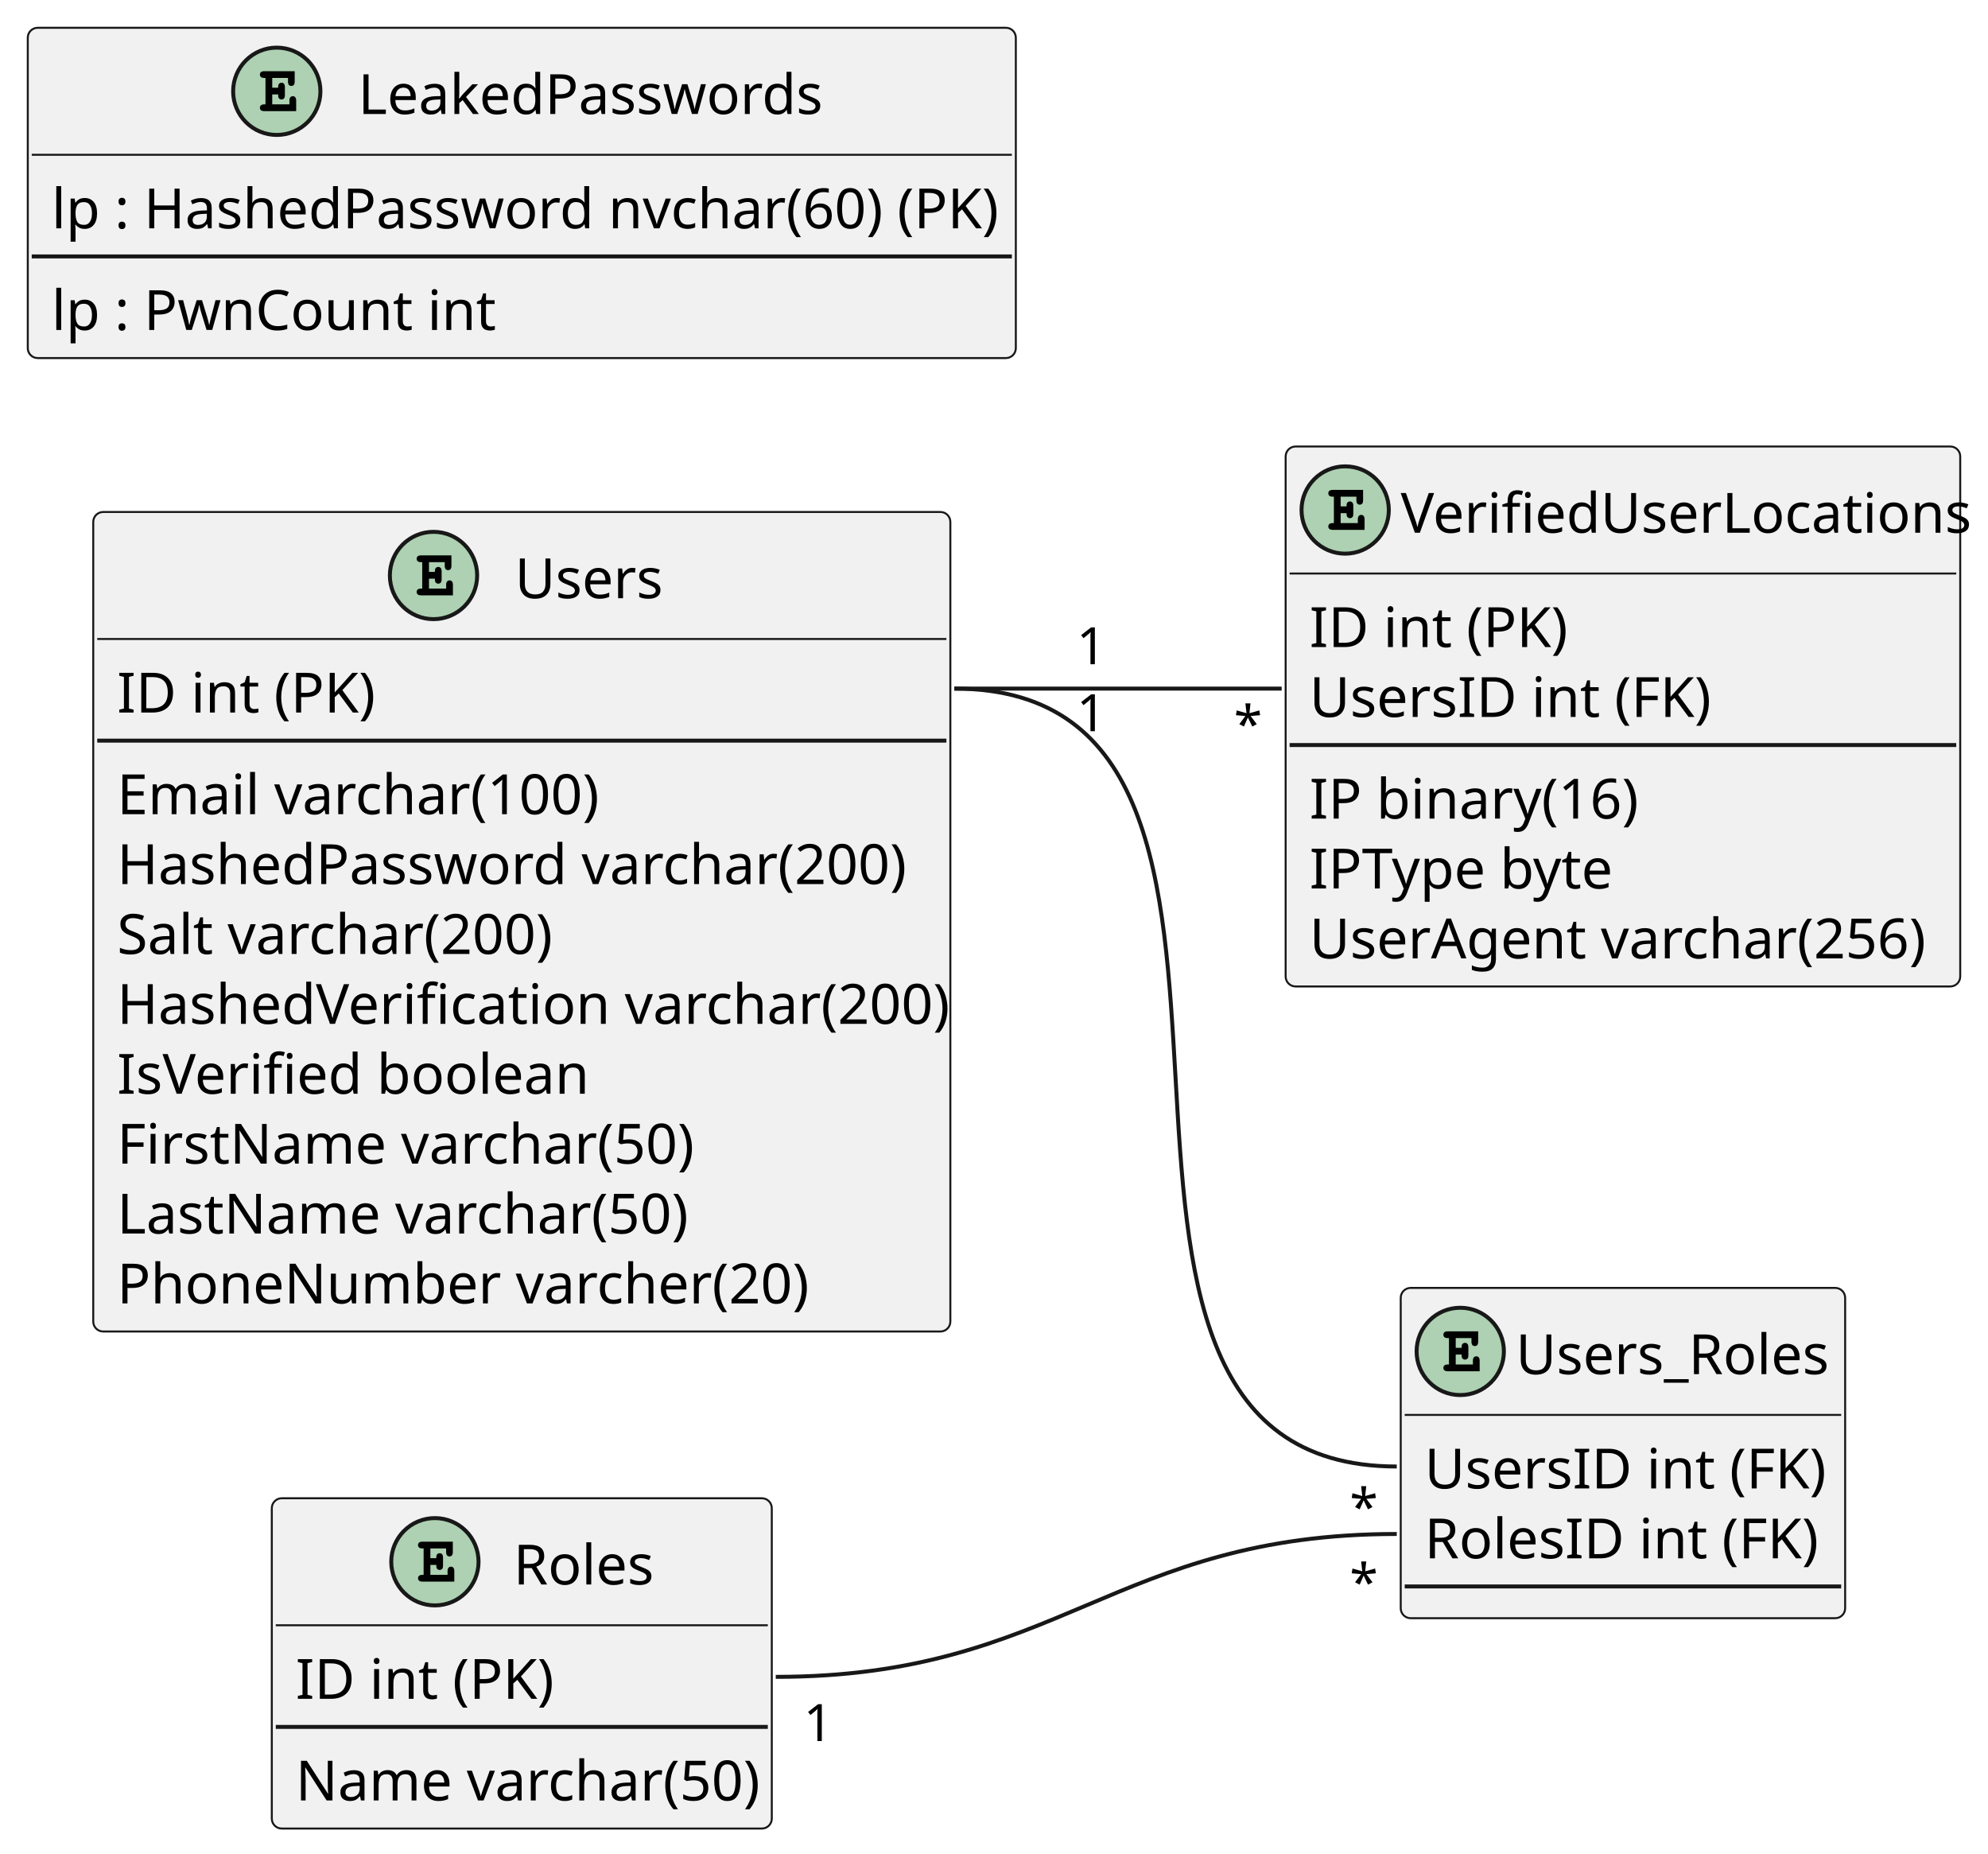
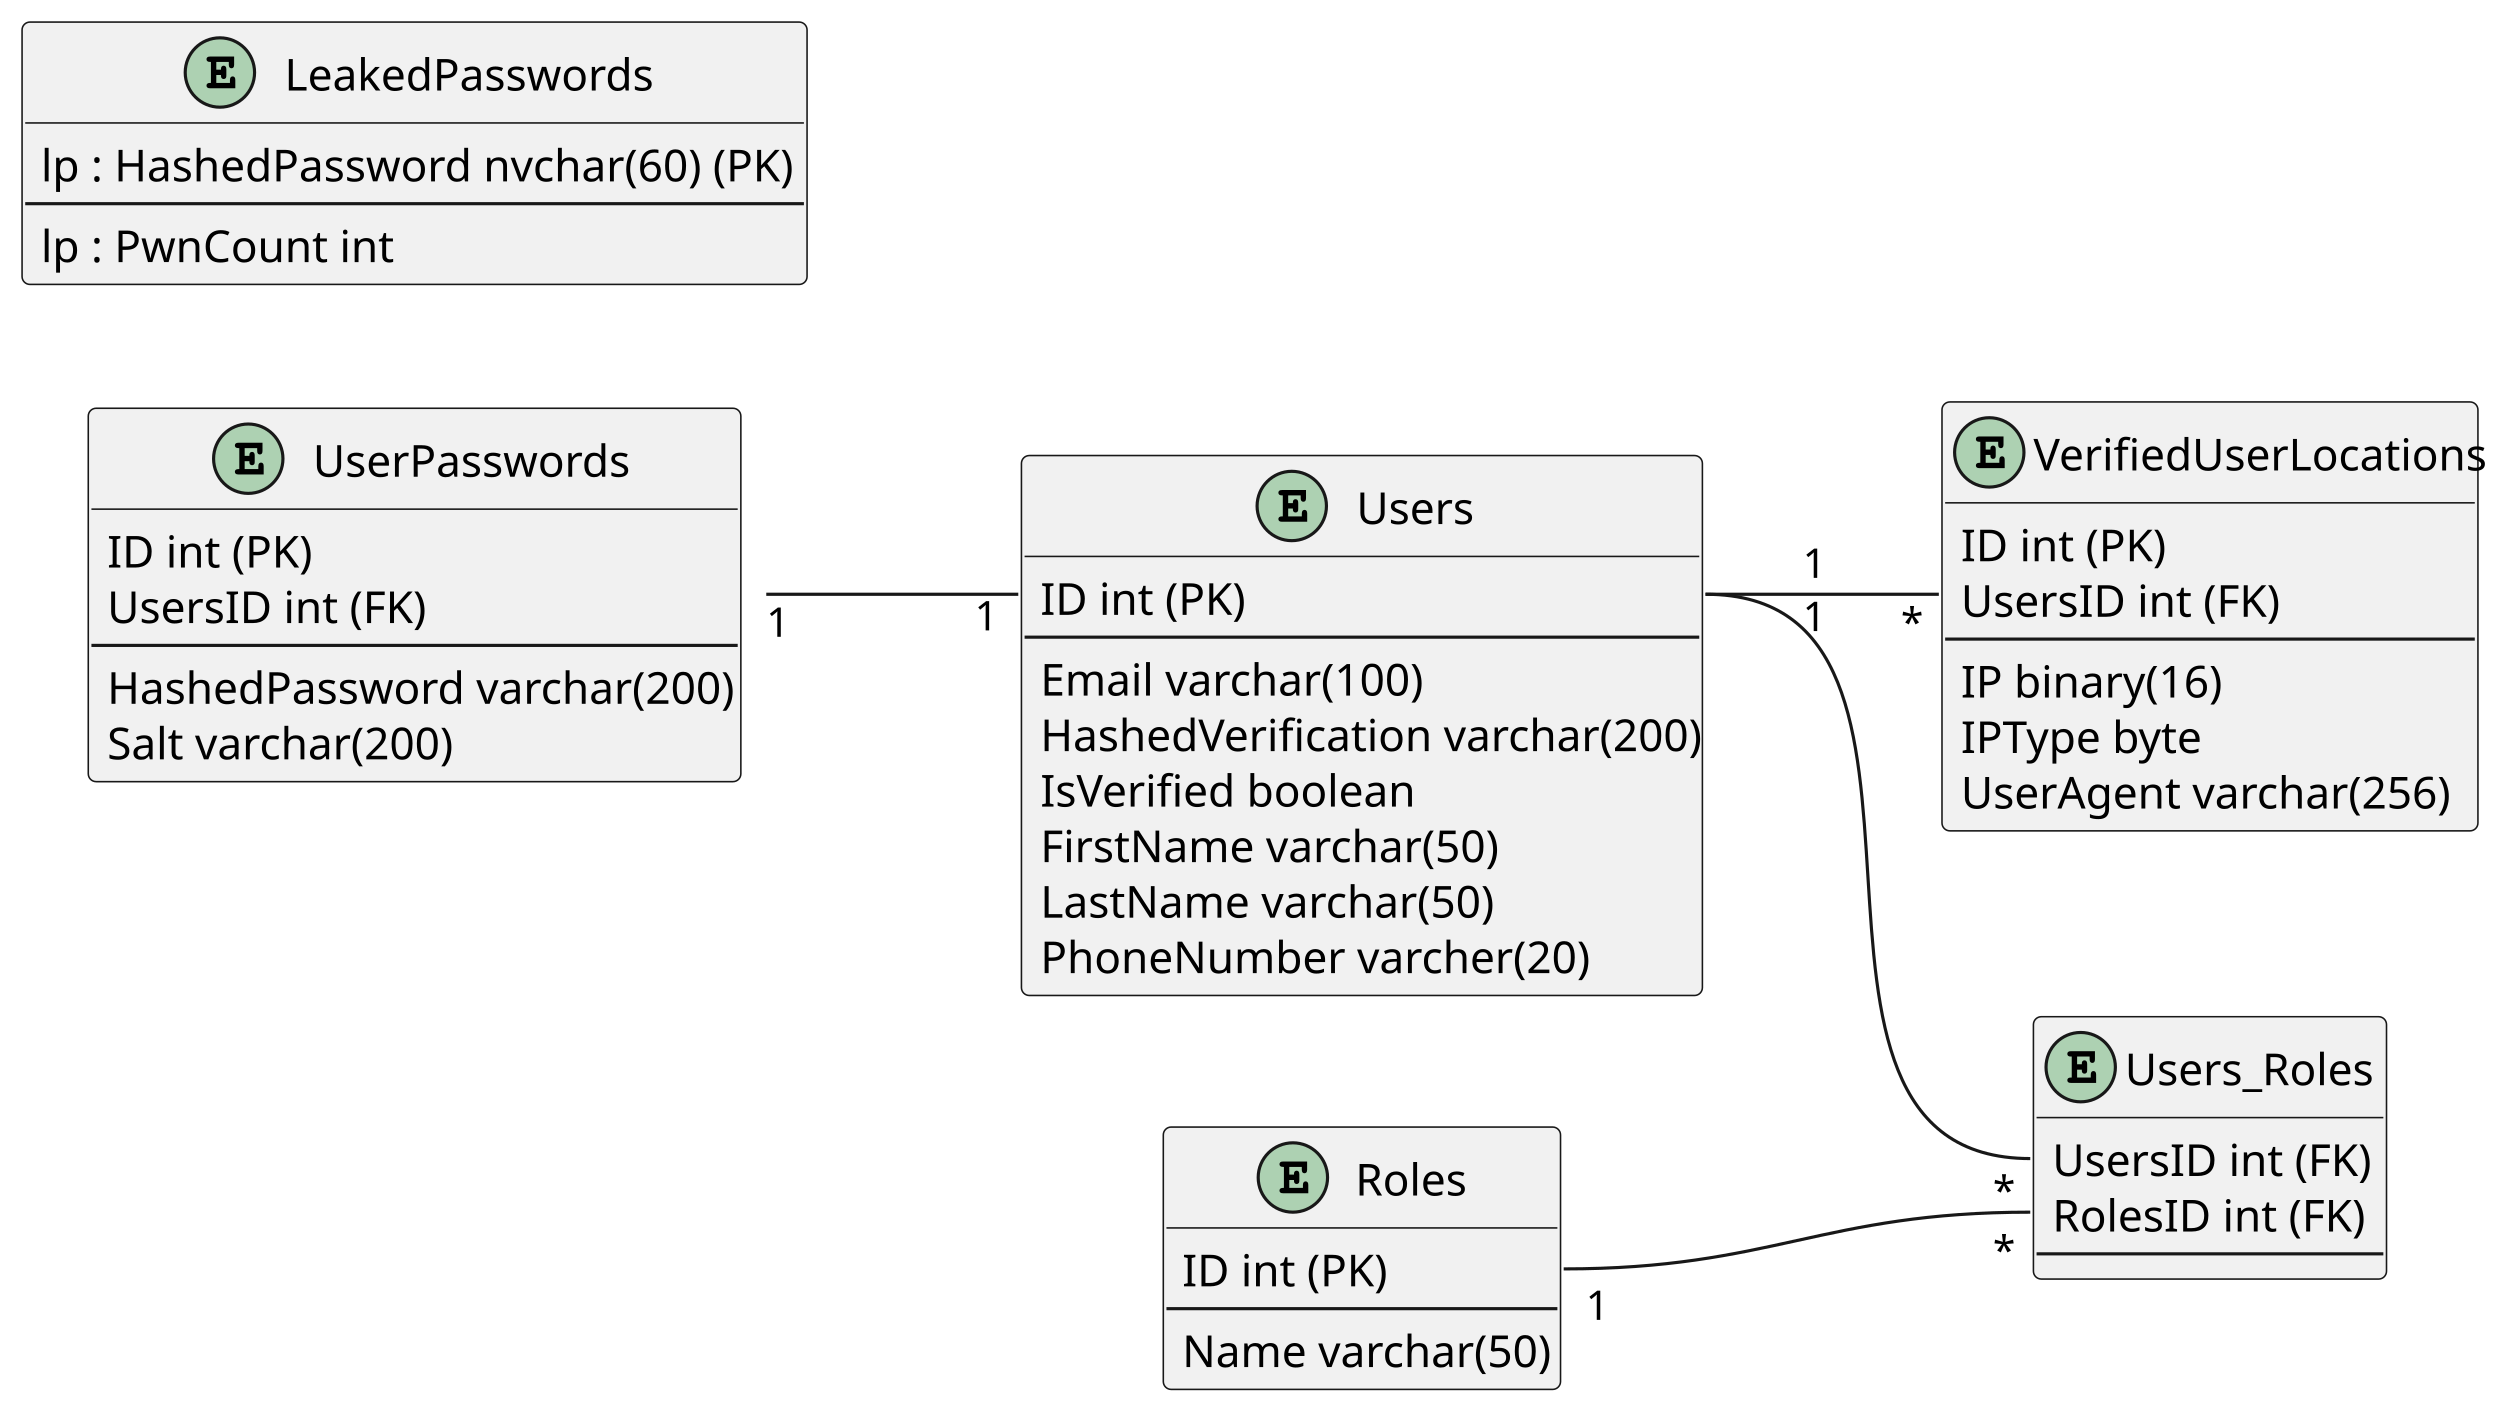
- <svg xmlns="http://www.w3.org/2000/svg" contentStyleType="text/css" height="467px" preserveAspectRatio="none" style="width:501px;height:467px;background:#FFFFFF;" version="1.1" viewBox="0 0 501 467" width="501px" zoomAndPan="magnify">
+ <svg xmlns="http://www.w3.org/2000/svg" contentStyleType="text/css" height="447px" preserveAspectRatio="none" style="width:793px;height:447px;background:#FFFFFF;" version="1.1" viewBox="0 0 793 447" width="793px" zoomAndPan="magnify">
  <defs />
  <g>
+     <g id="elem_up">
+       <rect codeLine="3" fill="#F1F1F1" height="118.438" id="up" rx="2.5" ry="2.5" style="stroke:#181818;stroke-width:0.5;" width="207" x="28" y="129.5" />
+       <ellipse cx="78.75" cy="145.5" fill="#ADD1B2" rx="11" ry="11" style="stroke:#181818;stroke-width:1.0;" />
+       <path d="M77.609,146.297 L77.609,148.797 L81.938,148.797 L81.938,147.875 Q81.938,147.266 82.18,147 Q82.422,146.734 82.797,146.734 Q83.172,146.734 83.406,147 Q83.641,147.266 83.641,147.875 L83.641,150.5 L75.641,150.5 Q75.016,150.5 74.758,150.266 Q74.5,150.031 74.5,149.641 Q74.5,149.266 74.766,149.031 Q75.031,148.797 75.641,148.797 L75.906,148.797 L75.906,142.141 L75.641,142.141 Q75.016,142.141 74.758,141.906 Q74.5,141.672 74.5,141.281 Q74.5,140.906 74.758,140.672 Q75.016,140.438 75.641,140.438 L83.266,140.438 L83.266,143.031 Q83.266,143.641 83.039,143.898 Q82.812,144.156 82.422,144.156 Q82.047,144.156 81.812,143.898 Q81.578,143.641 81.578,143.031 L81.578,142.141 L77.609,142.141 L77.609,144.594 L79.094,144.594 Q79.094,143.938 79.219,143.75 Q79.484,143.344 79.953,143.344 Q80.328,143.344 80.562,143.602 Q80.797,143.859 80.797,144.469 L80.797,146.438 Q80.797,146.984 80.672,147.172 Q80.406,147.562 79.953,147.562 Q79.484,147.562 79.219,147.156 Q79.094,146.969 79.094,146.297 L77.609,146.297 Z " fill="#000000" />
+       <text fill="#000000" font-family="sans-serif" font-size="14" lengthAdjust="spacing" textLength="97" x="99.25" y="151.228">UserPasswords</text>
+       <line style="stroke:#181818;stroke-width:0.5;" x1="29" x2="234" y1="161.5" y2="161.5" />
+       <text fill="#000000" font-family="sans-serif" font-size="14" lengthAdjust="spacing" textLength="64" x="34" y="180.033">ID int (PK)</text>
+       <text fill="#000000" font-family="sans-serif" font-size="14" lengthAdjust="spacing" textLength="100" x="34" y="197.643">UsersID int (FK)</text>
+       <line style="stroke:#181818;stroke-width:1.0;" x1="29" x2="234" y1="204.719" y2="204.719" />
+       <text fill="#000000" font-family="sans-serif" font-size="14" lengthAdjust="spacing" textLength="195" x="34" y="223.252">HashedPassword varchar(200)</text>
+       <text fill="#000000" font-family="sans-serif" font-size="14" lengthAdjust="spacing" textLength="110" x="34" y="240.861">Salt varchar(200)</text>
+     </g>
    <g id="elem_Users">
-       <rect codeLine="3" fill="#F1F1F1" height="206.484" id="Users" rx="2.5" ry="2.5" style="stroke:#181818;stroke-width:0.5;" width="216" x="23.5" y="129" />
-       <ellipse cx="109.25" cy="145" fill="#ADD1B2" rx="11" ry="11" style="stroke:#181818;stroke-width:1.0;" />
-       <path d="M108.109,145.797 L108.109,148.297 L112.438,148.297 L112.438,147.375 Q112.438,146.766 112.68,146.5 Q112.922,146.234 113.297,146.234 Q113.672,146.234 113.906,146.5 Q114.141,146.766 114.141,147.375 L114.141,150 L106.141,150 Q105.516,150 105.258,149.766 Q105,149.531 105,149.141 Q105,148.766 105.266,148.531 Q105.531,148.297 106.141,148.297 L106.406,148.297 L106.406,141.641 L106.141,141.641 Q105.516,141.641 105.258,141.406 Q105,141.172 105,140.781 Q105,140.406 105.258,140.172 Q105.516,139.938 106.141,139.938 L113.766,139.938 L113.766,142.531 Q113.766,143.141 113.539,143.398 Q113.312,143.656 112.922,143.656 Q112.547,143.656 112.312,143.398 Q112.078,143.141 112.078,142.531 L112.078,141.641 L108.109,141.641 L108.109,144.094 L109.594,144.094 Q109.594,143.438 109.719,143.25 Q109.984,142.844 110.453,142.844 Q110.828,142.844 111.062,143.102 Q111.297,143.359 111.297,143.969 L111.297,145.938 Q111.297,146.484 111.172,146.672 Q110.906,147.062 110.453,147.062 Q109.984,147.062 109.719,146.656 Q109.594,146.469 109.594,145.797 L108.109,145.797 Z " fill="#000000" />
-       <text fill="#000000" font-family="sans-serif" font-size="14" lengthAdjust="spacing" textLength="36" x="129.75" y="150.728">Users</text>
-       <line style="stroke:#181818;stroke-width:0.5;" x1="24.5" x2="238.5" y1="161" y2="161" />
-       <text fill="#000000" font-family="sans-serif" font-size="14" lengthAdjust="spacing" textLength="64" x="29.5" y="179.533">ID int (PK)</text>
-       <line style="stroke:#181818;stroke-width:1.0;" x1="24.5" x2="238.5" y1="186.609" y2="186.609" />
-       <text fill="#000000" font-family="sans-serif" font-size="14" lengthAdjust="spacing" textLength="120" x="29.5" y="205.143">Email varchar(100)</text>
-       <text fill="#000000" font-family="sans-serif" font-size="14" lengthAdjust="spacing" textLength="195" x="29.5" y="222.752">HashedPassword varchar(200)</text>
-       <text fill="#000000" font-family="sans-serif" font-size="14" lengthAdjust="spacing" textLength="110" x="29.5" y="240.361">Salt varchar(200)</text>
-       <text fill="#000000" font-family="sans-serif" font-size="14" lengthAdjust="spacing" textLength="204" x="29.5" y="257.971">HashedVerification varchar(200)</text>
-       <text fill="#000000" font-family="sans-serif" font-size="14" lengthAdjust="spacing" textLength="113" x="29.5" y="275.58">IsVerified boolean</text>
-       <text fill="#000000" font-family="sans-serif" font-size="14" lengthAdjust="spacing" textLength="142" x="29.5" y="293.19">FirstName varchar(50)</text>
-       <text fill="#000000" font-family="sans-serif" font-size="14" lengthAdjust="spacing" textLength="141" x="29.5" y="310.799">LastName varchar(50)</text>
-       <text fill="#000000" font-family="sans-serif" font-size="14" lengthAdjust="spacing" textLength="168" x="29.5" y="328.408">PhoneNumber varcher(20)</text>
+       <rect codeLine="11" fill="#F1F1F1" height="171.266" id="Users" rx="2.5" ry="2.5" style="stroke:#181818;stroke-width:0.5;" width="216" x="324" y="144.5" />
+       <ellipse cx="409.75" cy="160.5" fill="#ADD1B2" rx="11" ry="11" style="stroke:#181818;stroke-width:1.0;" />
+       <path d="M408.609,161.297 L408.609,163.797 L412.938,163.797 L412.938,162.875 Q412.938,162.266 413.18,162 Q413.422,161.734 413.797,161.734 Q414.172,161.734 414.406,162 Q414.641,162.266 414.641,162.875 L414.641,165.5 L406.641,165.5 Q406.016,165.5 405.758,165.266 Q405.5,165.031 405.5,164.641 Q405.5,164.266 405.766,164.031 Q406.031,163.797 406.641,163.797 L406.906,163.797 L406.906,157.141 L406.641,157.141 Q406.016,157.141 405.758,156.906 Q405.5,156.672 405.5,156.281 Q405.5,155.906 405.758,155.672 Q406.016,155.438 406.641,155.438 L414.266,155.438 L414.266,158.031 Q414.266,158.641 414.039,158.898 Q413.812,159.156 413.422,159.156 Q413.047,159.156 412.812,158.898 Q412.578,158.641 412.578,158.031 L412.578,157.141 L408.609,157.141 L408.609,159.594 L410.094,159.594 Q410.094,158.938 410.219,158.75 Q410.484,158.344 410.953,158.344 Q411.328,158.344 411.562,158.602 Q411.797,158.859 411.797,159.469 L411.797,161.438 Q411.797,161.984 411.672,162.172 Q411.406,162.562 410.953,162.562 Q410.484,162.562 410.219,162.156 Q410.094,161.969 410.094,161.297 L408.609,161.297 Z " fill="#000000" />
+       <text fill="#000000" font-family="sans-serif" font-size="14" lengthAdjust="spacing" textLength="36" x="430.25" y="166.228">Users</text>
+       <line style="stroke:#181818;stroke-width:0.5;" x1="325" x2="539" y1="176.5" y2="176.5" />
+       <text fill="#000000" font-family="sans-serif" font-size="14" lengthAdjust="spacing" textLength="64" x="330" y="195.033">ID int (PK)</text>
+       <line style="stroke:#181818;stroke-width:1.0;" x1="325" x2="539" y1="202.109" y2="202.109" />
+       <text fill="#000000" font-family="sans-serif" font-size="14" lengthAdjust="spacing" textLength="120" x="330" y="220.643">Email varchar(100)</text>
+       <text fill="#000000" font-family="sans-serif" font-size="14" lengthAdjust="spacing" textLength="204" x="330" y="238.252">HashedVerification varchar(200)</text>
+       <text fill="#000000" font-family="sans-serif" font-size="14" lengthAdjust="spacing" textLength="113" x="330" y="255.861">IsVerified boolean</text>
+       <text fill="#000000" font-family="sans-serif" font-size="14" lengthAdjust="spacing" textLength="142" x="330" y="273.471">FirstName varchar(50)</text>
+       <text fill="#000000" font-family="sans-serif" font-size="14" lengthAdjust="spacing" textLength="141" x="330" y="291.08">LastName varchar(50)</text>
+       <text fill="#000000" font-family="sans-serif" font-size="14" lengthAdjust="spacing" textLength="168" x="330" y="308.69">PhoneNumber varcher(20)</text>
    </g>
    <g id="elem_vul">
-       <rect codeLine="15" fill="#F1F1F1" height="136.047" id="vul" rx="2.5" ry="2.5" style="stroke:#181818;stroke-width:0.5;" width="170" x="324" y="112.5" />
-       <ellipse cx="339" cy="128.5" fill="#ADD1B2" rx="11" ry="11" style="stroke:#181818;stroke-width:1.0;" />
-       <path d="M337.859,129.297 L337.859,131.797 L342.188,131.797 L342.188,130.875 Q342.188,130.266 342.43,130 Q342.672,129.734 343.047,129.734 Q343.422,129.734 343.656,130 Q343.891,130.266 343.891,130.875 L343.891,133.5 L335.891,133.5 Q335.266,133.5 335.008,133.266 Q334.75,133.031 334.75,132.641 Q334.75,132.266 335.016,132.031 Q335.281,131.797 335.891,131.797 L336.156,131.797 L336.156,125.141 L335.891,125.141 Q335.266,125.141 335.008,124.906 Q334.75,124.672 334.75,124.281 Q334.75,123.906 335.008,123.672 Q335.266,123.438 335.891,123.438 L343.516,123.438 L343.516,126.031 Q343.516,126.641 343.289,126.898 Q343.062,127.156 342.672,127.156 Q342.297,127.156 342.062,126.898 Q341.828,126.641 341.828,126.031 L341.828,125.141 L337.859,125.141 L337.859,127.594 L339.344,127.594 Q339.344,126.938 339.469,126.75 Q339.734,126.344 340.203,126.344 Q340.578,126.344 340.812,126.602 Q341.047,126.859 341.047,127.469 L341.047,129.438 Q341.047,129.984 340.922,130.172 Q340.656,130.562 340.203,130.562 Q339.734,130.562 339.469,130.156 Q339.344,129.969 339.344,129.297 L337.859,129.297 Z " fill="#000000" />
-       <text fill="#000000" font-family="sans-serif" font-size="14" lengthAdjust="spacing" textLength="138" x="353" y="134.228">VerifiedUserLocations</text>
-       <line style="stroke:#181818;stroke-width:0.5;" x1="325" x2="493" y1="144.5" y2="144.5" />
-       <text fill="#000000" font-family="sans-serif" font-size="14" lengthAdjust="spacing" textLength="64" x="330" y="163.033">ID int (PK)</text>
-       <text fill="#000000" font-family="sans-serif" font-size="14" lengthAdjust="spacing" textLength="100" x="330" y="180.643">UsersID int (FK)</text>
-       <line style="stroke:#181818;stroke-width:1.0;" x1="325" x2="493" y1="187.719" y2="187.719" />
-       <text fill="#000000" font-family="sans-serif" font-size="14" lengthAdjust="spacing" textLength="81" x="330" y="206.252">IP binary(16)</text>
-       <text fill="#000000" font-family="sans-serif" font-size="14" lengthAdjust="spacing" textLength="75" x="330" y="223.861">IPType byte</text>
-       <text fill="#000000" font-family="sans-serif" font-size="14" lengthAdjust="spacing" textLength="152" x="330" y="241.471">UserAgent varchar(256)</text>
+       <rect codeLine="21" fill="#F1F1F1" height="136.047" id="vul" rx="2.5" ry="2.5" style="stroke:#181818;stroke-width:0.5;" width="170" x="616" y="127.5" />
+       <ellipse cx="631" cy="143.5" fill="#ADD1B2" rx="11" ry="11" style="stroke:#181818;stroke-width:1.0;" />
+       <path d="M629.859,144.297 L629.859,146.797 L634.188,146.797 L634.188,145.875 Q634.188,145.266 634.43,145 Q634.672,144.734 635.047,144.734 Q635.422,144.734 635.656,145 Q635.891,145.266 635.891,145.875 L635.891,148.5 L627.891,148.5 Q627.266,148.5 627.008,148.266 Q626.75,148.031 626.75,147.641 Q626.75,147.266 627.016,147.031 Q627.281,146.797 627.891,146.797 L628.156,146.797 L628.156,140.141 L627.891,140.141 Q627.266,140.141 627.008,139.906 Q626.75,139.672 626.75,139.281 Q626.75,138.906 627.008,138.672 Q627.266,138.438 627.891,138.438 L635.516,138.438 L635.516,141.031 Q635.516,141.641 635.289,141.898 Q635.062,142.156 634.672,142.156 Q634.297,142.156 634.062,141.898 Q633.828,141.641 633.828,141.031 L633.828,140.141 L629.859,140.141 L629.859,142.594 L631.344,142.594 Q631.344,141.938 631.469,141.75 Q631.734,141.344 632.203,141.344 Q632.578,141.344 632.812,141.602 Q633.047,141.859 633.047,142.469 L633.047,144.438 Q633.047,144.984 632.922,145.172 Q632.656,145.562 632.203,145.562 Q631.734,145.562 631.469,145.156 Q631.344,144.969 631.344,144.297 L629.859,144.297 Z " fill="#000000" />
+       <text fill="#000000" font-family="sans-serif" font-size="14" lengthAdjust="spacing" textLength="138" x="645" y="149.228">VerifiedUserLocations</text>
+       <line style="stroke:#181818;stroke-width:0.5;" x1="617" x2="785" y1="159.5" y2="159.5" />
+       <text fill="#000000" font-family="sans-serif" font-size="14" lengthAdjust="spacing" textLength="64" x="622" y="178.033">ID int (PK)</text>
+       <text fill="#000000" font-family="sans-serif" font-size="14" lengthAdjust="spacing" textLength="100" x="622" y="195.643">UsersID int (FK)</text>
+       <line style="stroke:#181818;stroke-width:1.0;" x1="617" x2="785" y1="202.719" y2="202.719" />
+       <text fill="#000000" font-family="sans-serif" font-size="14" lengthAdjust="spacing" textLength="81" x="622" y="221.252">IP binary(16)</text>
+       <text fill="#000000" font-family="sans-serif" font-size="14" lengthAdjust="spacing" textLength="75" x="622" y="238.861">IPType byte</text>
+       <text fill="#000000" font-family="sans-serif" font-size="14" lengthAdjust="spacing" textLength="152" x="622" y="256.471">UserAgent varchar(256)</text>
    </g>
    <g id="elem_ur">
-       <rect codeLine="24" fill="#F1F1F1" height="83.219" id="ur" rx="2.5" ry="2.5" style="stroke:#181818;stroke-width:0.5;" width="112" x="353" y="324.5" />
-       <ellipse cx="368" cy="340.5" fill="#ADD1B2" rx="11" ry="11" style="stroke:#181818;stroke-width:1.0;" />
-       <path d="M366.859,341.297 L366.859,343.797 L371.188,343.797 L371.188,342.875 Q371.188,342.266 371.43,342 Q371.672,341.734 372.047,341.734 Q372.422,341.734 372.656,342 Q372.891,342.266 372.891,342.875 L372.891,345.5 L364.891,345.5 Q364.266,345.5 364.008,345.266 Q363.75,345.031 363.75,344.641 Q363.75,344.266 364.016,344.031 Q364.281,343.797 364.891,343.797 L365.156,343.797 L365.156,337.141 L364.891,337.141 Q364.266,337.141 364.008,336.906 Q363.75,336.672 363.75,336.281 Q363.75,335.906 364.008,335.672 Q364.266,335.438 364.891,335.438 L372.516,335.438 L372.516,338.031 Q372.516,338.641 372.289,338.898 Q372.062,339.156 371.672,339.156 Q371.297,339.156 371.062,338.898 Q370.828,338.641 370.828,338.031 L370.828,337.141 L366.859,337.141 L366.859,339.594 L368.344,339.594 Q368.344,338.938 368.469,338.75 Q368.734,338.344 369.203,338.344 Q369.578,338.344 369.812,338.602 Q370.047,338.859 370.047,339.469 L370.047,341.438 Q370.047,341.984 369.922,342.172 Q369.656,342.562 369.203,342.562 Q368.734,342.562 368.469,342.156 Q368.344,341.969 368.344,341.297 L366.859,341.297 Z " fill="#000000" />
-       <text fill="#000000" font-family="sans-serif" font-size="14" lengthAdjust="spacing" textLength="80" x="382" y="346.228">Users_Roles</text>
-       <line style="stroke:#181818;stroke-width:0.5;" x1="354" x2="464" y1="356.5" y2="356.5" />
-       <text fill="#000000" font-family="sans-serif" font-size="14" lengthAdjust="spacing" textLength="100" x="359" y="375.033">UsersID int (FK)</text>
-       <text fill="#000000" font-family="sans-serif" font-size="14" lengthAdjust="spacing" textLength="100" x="359" y="392.643">RolesID int (FK)</text>
-       <line style="stroke:#181818;stroke-width:1.0;" x1="354" x2="464" y1="399.719" y2="399.719" />
+       <rect codeLine="30" fill="#F1F1F1" height="83.219" id="ur" rx="2.5" ry="2.5" style="stroke:#181818;stroke-width:0.5;" width="112" x="645" y="322.5" />
+       <ellipse cx="660" cy="338.5" fill="#ADD1B2" rx="11" ry="11" style="stroke:#181818;stroke-width:1.0;" />
+       <path d="M658.859,339.297 L658.859,341.797 L663.188,341.797 L663.188,340.875 Q663.188,340.266 663.43,340 Q663.672,339.734 664.047,339.734 Q664.422,339.734 664.656,340 Q664.891,340.266 664.891,340.875 L664.891,343.5 L656.891,343.5 Q656.266,343.5 656.008,343.266 Q655.75,343.031 655.75,342.641 Q655.75,342.266 656.016,342.031 Q656.281,341.797 656.891,341.797 L657.156,341.797 L657.156,335.141 L656.891,335.141 Q656.266,335.141 656.008,334.906 Q655.75,334.672 655.75,334.281 Q655.75,333.906 656.008,333.672 Q656.266,333.438 656.891,333.438 L664.516,333.438 L664.516,336.031 Q664.516,336.641 664.289,336.898 Q664.062,337.156 663.672,337.156 Q663.297,337.156 663.062,336.898 Q662.828,336.641 662.828,336.031 L662.828,335.141 L658.859,335.141 L658.859,337.594 L660.344,337.594 Q660.344,336.938 660.469,336.75 Q660.734,336.344 661.203,336.344 Q661.578,336.344 661.812,336.602 Q662.047,336.859 662.047,337.469 L662.047,339.438 Q662.047,339.984 661.922,340.172 Q661.656,340.562 661.203,340.562 Q660.734,340.562 660.469,340.156 Q660.344,339.969 660.344,339.297 L658.859,339.297 Z " fill="#000000" />
+       <text fill="#000000" font-family="sans-serif" font-size="14" lengthAdjust="spacing" textLength="80" x="674" y="344.228">Users_Roles</text>
+       <line style="stroke:#181818;stroke-width:0.5;" x1="646" x2="756" y1="354.5" y2="354.5" />
+       <text fill="#000000" font-family="sans-serif" font-size="14" lengthAdjust="spacing" textLength="100" x="651" y="373.033">UsersID int (FK)</text>
+       <text fill="#000000" font-family="sans-serif" font-size="14" lengthAdjust="spacing" textLength="100" x="651" y="390.643">RolesID int (FK)</text>
+       <line style="stroke:#181818;stroke-width:1.0;" x1="646" x2="756" y1="397.719" y2="397.719" />
    </g>
    <g id="elem_Roles">
-       <rect codeLine="30" fill="#F1F1F1" height="83.219" id="Roles" rx="2.5" ry="2.5" style="stroke:#181818;stroke-width:0.5;" width="126" x="68.5" y="377.5" />
-       <ellipse cx="109.6" cy="393.5" fill="#ADD1B2" rx="11" ry="11" style="stroke:#181818;stroke-width:1.0;" />
-       <path d="M108.459,394.297 L108.459,396.797 L112.787,396.797 L112.787,395.875 Q112.787,395.266 113.03,395 Q113.272,394.734 113.647,394.734 Q114.022,394.734 114.256,395 Q114.491,395.266 114.491,395.875 L114.491,398.5 L106.491,398.5 Q105.866,398.5 105.608,398.266 Q105.35,398.031 105.35,397.641 Q105.35,397.266 105.616,397.031 Q105.881,396.797 106.491,396.797 L106.756,396.797 L106.756,390.141 L106.491,390.141 Q105.866,390.141 105.608,389.906 Q105.35,389.672 105.35,389.281 Q105.35,388.906 105.608,388.672 Q105.866,388.438 106.491,388.438 L114.116,388.438 L114.116,391.031 Q114.116,391.641 113.889,391.898 Q113.662,392.156 113.272,392.156 Q112.897,392.156 112.662,391.898 Q112.428,391.641 112.428,391.031 L112.428,390.141 L108.459,390.141 L108.459,392.594 L109.944,392.594 Q109.944,391.938 110.069,391.75 Q110.334,391.344 110.803,391.344 Q111.178,391.344 111.412,391.602 Q111.647,391.859 111.647,392.469 L111.647,394.438 Q111.647,394.984 111.522,395.172 Q111.256,395.562 110.803,395.562 Q110.334,395.562 110.069,395.156 Q109.944,394.969 109.944,394.297 L108.459,394.297 Z " fill="#000000" />
-       <text fill="#000000" font-family="sans-serif" font-size="14" lengthAdjust="spacing" textLength="36" x="129.4" y="399.228">Roles</text>
-       <line style="stroke:#181818;stroke-width:0.5;" x1="69.5" x2="193.5" y1="409.5" y2="409.5" />
-       <text fill="#000000" font-family="sans-serif" font-size="14" lengthAdjust="spacing" textLength="64" x="74.5" y="428.033">ID int (PK)</text>
-       <line style="stroke:#181818;stroke-width:1.0;" x1="69.5" x2="193.5" y1="435.109" y2="435.109" />
-       <text fill="#000000" font-family="sans-serif" font-size="14" lengthAdjust="spacing" textLength="114" x="74.5" y="453.643">Name varchar(50)</text>
+       <rect codeLine="36" fill="#F1F1F1" height="83.219" id="Roles" rx="2.5" ry="2.5" style="stroke:#181818;stroke-width:0.5;" width="126" x="369" y="357.5" />
+       <ellipse cx="410.1" cy="373.5" fill="#ADD1B2" rx="11" ry="11" style="stroke:#181818;stroke-width:1.0;" />
+       <path d="M408.959,374.297 L408.959,376.797 L413.288,376.797 L413.288,375.875 Q413.288,375.266 413.53,375 Q413.772,374.734 414.147,374.734 Q414.522,374.734 414.756,375 Q414.991,375.266 414.991,375.875 L414.991,378.5 L406.991,378.5 Q406.366,378.5 406.108,378.266 Q405.85,378.031 405.85,377.641 Q405.85,377.266 406.116,377.031 Q406.381,376.797 406.991,376.797 L407.256,376.797 L407.256,370.141 L406.991,370.141 Q406.366,370.141 406.108,369.906 Q405.85,369.672 405.85,369.281 Q405.85,368.906 406.108,368.672 Q406.366,368.438 406.991,368.438 L414.616,368.438 L414.616,371.031 Q414.616,371.641 414.389,371.898 Q414.163,372.156 413.772,372.156 Q413.397,372.156 413.163,371.898 Q412.928,371.641 412.928,371.031 L412.928,370.141 L408.959,370.141 L408.959,372.594 L410.444,372.594 Q410.444,371.938 410.569,371.75 Q410.834,371.344 411.303,371.344 Q411.678,371.344 411.913,371.602 Q412.147,371.859 412.147,372.469 L412.147,374.438 Q412.147,374.984 412.022,375.172 Q411.756,375.562 411.303,375.562 Q410.834,375.562 410.569,375.156 Q410.444,374.969 410.444,374.297 L408.959,374.297 Z " fill="#000000" />
+       <text fill="#000000" font-family="sans-serif" font-size="14" lengthAdjust="spacing" textLength="36" x="429.9" y="379.228">Roles</text>
+       <line style="stroke:#181818;stroke-width:0.5;" x1="370" x2="494" y1="389.5" y2="389.5" />
+       <text fill="#000000" font-family="sans-serif" font-size="14" lengthAdjust="spacing" textLength="64" x="375" y="408.033">ID int (PK)</text>
+       <line style="stroke:#181818;stroke-width:1.0;" x1="370" x2="494" y1="415.109" y2="415.109" />
+       <text fill="#000000" font-family="sans-serif" font-size="14" lengthAdjust="spacing" textLength="114" x="375" y="433.643">Name varchar(50)</text>
    </g>
    <g id="elem_lp">
-       <rect codeLine="36" fill="#F1F1F1" height="83.219" id="lp" rx="2.5" ry="2.5" style="stroke:#181818;stroke-width:0.5;" width="249" x="7" y="7" />
+       <rect codeLine="42" fill="#F1F1F1" height="83.219" id="lp" rx="2.5" ry="2.5" style="stroke:#181818;stroke-width:0.5;" width="249" x="7" y="7" />
      <ellipse cx="69.75" cy="23" fill="#ADD1B2" rx="11" ry="11" style="stroke:#181818;stroke-width:1.0;" />
      <path d="M68.609,23.797 L68.609,26.297 L72.938,26.297 L72.938,25.375 Q72.938,24.766 73.18,24.5 Q73.422,24.234 73.797,24.234 Q74.172,24.234 74.406,24.5 Q74.641,24.766 74.641,25.375 L74.641,28 L66.641,28 Q66.016,28 65.758,27.766 Q65.5,27.531 65.5,27.141 Q65.5,26.766 65.766,26.531 Q66.031,26.297 66.641,26.297 L66.906,26.297 L66.906,19.641 L66.641,19.641 Q66.016,19.641 65.758,19.406 Q65.5,19.172 65.5,18.781 Q65.5,18.406 65.758,18.172 Q66.016,17.938 66.641,17.938 L74.266,17.938 L74.266,20.531 Q74.266,21.141 74.039,21.398 Q73.812,21.656 73.422,21.656 Q73.047,21.656 72.812,21.398 Q72.578,21.141 72.578,20.531 L72.578,19.641 L68.609,19.641 L68.609,22.094 L70.094,22.094 Q70.094,21.438 70.219,21.25 Q70.484,20.844 70.953,20.844 Q71.328,20.844 71.562,21.102 Q71.797,21.359 71.797,21.969 L71.797,23.938 Q71.797,24.484 71.672,24.672 Q71.406,25.062 70.953,25.062 Q70.484,25.062 70.219,24.656 Q70.094,24.469 70.094,23.797 L68.609,23.797 Z " fill="#000000" />
      <text fill="#000000" font-family="sans-serif" font-size="14" lengthAdjust="spacing" textLength="115" x="90.25" y="28.729">LeakedPasswords</text>
      <line style="stroke:#181818;stroke-width:0.5;" x1="8" x2="255" y1="39" y2="39" />
      <text fill="#000000" font-family="sans-serif" font-size="14" lengthAdjust="spacing" textLength="237" x="13" y="57.533">lp : HashedPassword nvchar(60) (PK)</text>
      <line style="stroke:#181818;stroke-width:1.0;" x1="8" x2="255" y1="64.609" y2="64.609" />
      <text fill="#000000" font-family="sans-serif" font-size="14" lengthAdjust="spacing" textLength="106" x="13" y="83.143">lp : PwnCount int</text>
    </g>
    <g id="link_Users_ur">
-       <path codeLine="42" d="M240.5,173.5 C340.72,173.5 251.78,369.5 352,369.5 " fill="none" id="Users-ur" style="stroke:#181818;stroke-width:1.0;" />
-       <text fill="#000000" font-family="sans-serif" font-size="13" lengthAdjust="spacing" textLength="7" x="271.309" y="167.355">1</text>
-       <text fill="#000000" font-family="sans-serif" font-size="13" lengthAdjust="spacing" textLength="5" x="340.12" y="384.332">*</text>
+       <path codeLine="48" d="M541,188.5 C632.79,188.5 552.21,367.5 644,367.5 " fill="none" id="Users-ur" style="stroke:#181818;stroke-width:1.0;" />
+       <text fill="#000000" font-family="sans-serif" font-size="13" lengthAdjust="spacing" textLength="7" x="571.809" y="183.29">1</text>
+       <text fill="#000000" font-family="sans-serif" font-size="13" lengthAdjust="spacing" textLength="5" x="632.12" y="382.332">*</text>
    </g>
    <g id="link_Roles_ur">
-       <path codeLine="43" d="M195.5,422.5 C266.87,422.5 280.63,386.5 352,386.5 " fill="none" id="Roles-ur" style="stroke:#181818;stroke-width:1.0;" />
-       <text fill="#000000" font-family="sans-serif" font-size="13" lengthAdjust="spacing" textLength="7" x="202.491" y="438.67">1</text>
-       <text fill="#000000" font-family="sans-serif" font-size="13" lengthAdjust="spacing" textLength="5" x="340.12" y="403.298">*</text>
+       <path codeLine="49" d="M496,402.5 C562.26,402.5 577.74,384.5 644,384.5 " fill="none" id="Roles-ur" style="stroke:#181818;stroke-width:1.0;" />
+       <text fill="#000000" font-family="sans-serif" font-size="13" lengthAdjust="spacing" textLength="7" x="502.991" y="418.67">1</text>
+       <text fill="#000000" font-family="sans-serif" font-size="13" lengthAdjust="spacing" textLength="5" x="632.12" y="401.298">*</text>
    </g>
    <g id="link_Users_vul">
-       <path codeLine="45" d="M240.5,173.5 C277.17,173.5 286.33,173.5 323,173.5 " fill="none" id="Users-vul" style="stroke:#181818;stroke-width:1.0;" />
-       <text fill="#000000" font-family="sans-serif" font-size="13" lengthAdjust="spacing" textLength="7" x="271.309" y="184.23">1</text>
-       <text fill="#000000" font-family="sans-serif" font-size="13" lengthAdjust="spacing" textLength="5" x="310.948" y="187.087">*</text>
+       <path codeLine="51" d="M541,188.5 C573.89,188.5 582.11,188.5 615,188.5 " fill="none" id="Users-vul" style="stroke:#181818;stroke-width:1.0;" />
+       <text fill="#000000" font-family="sans-serif" font-size="13" lengthAdjust="spacing" textLength="7" x="571.809" y="200.165">1</text>
+       <text fill="#000000" font-family="sans-serif" font-size="13" lengthAdjust="spacing" textLength="5" x="602.948" y="202.087">*</text>
+     </g>
+     <g id="link_up_Users">
+       <path codeLine="53" d="M243.06,188.5 C269.26,188.5 297.12,188.5 323,188.5 " fill="none" id="up-Users" style="stroke:#181818;stroke-width:1.0;" />
+       <text fill="#000000" font-family="sans-serif" font-size="13" lengthAdjust="spacing" textLength="7" x="243.06" y="201.995">1</text>
+       <text fill="#000000" font-family="sans-serif" font-size="13" lengthAdjust="spacing" textLength="7" x="309.144" y="199.956">1</text>
    </g>
  </g>
</svg>
